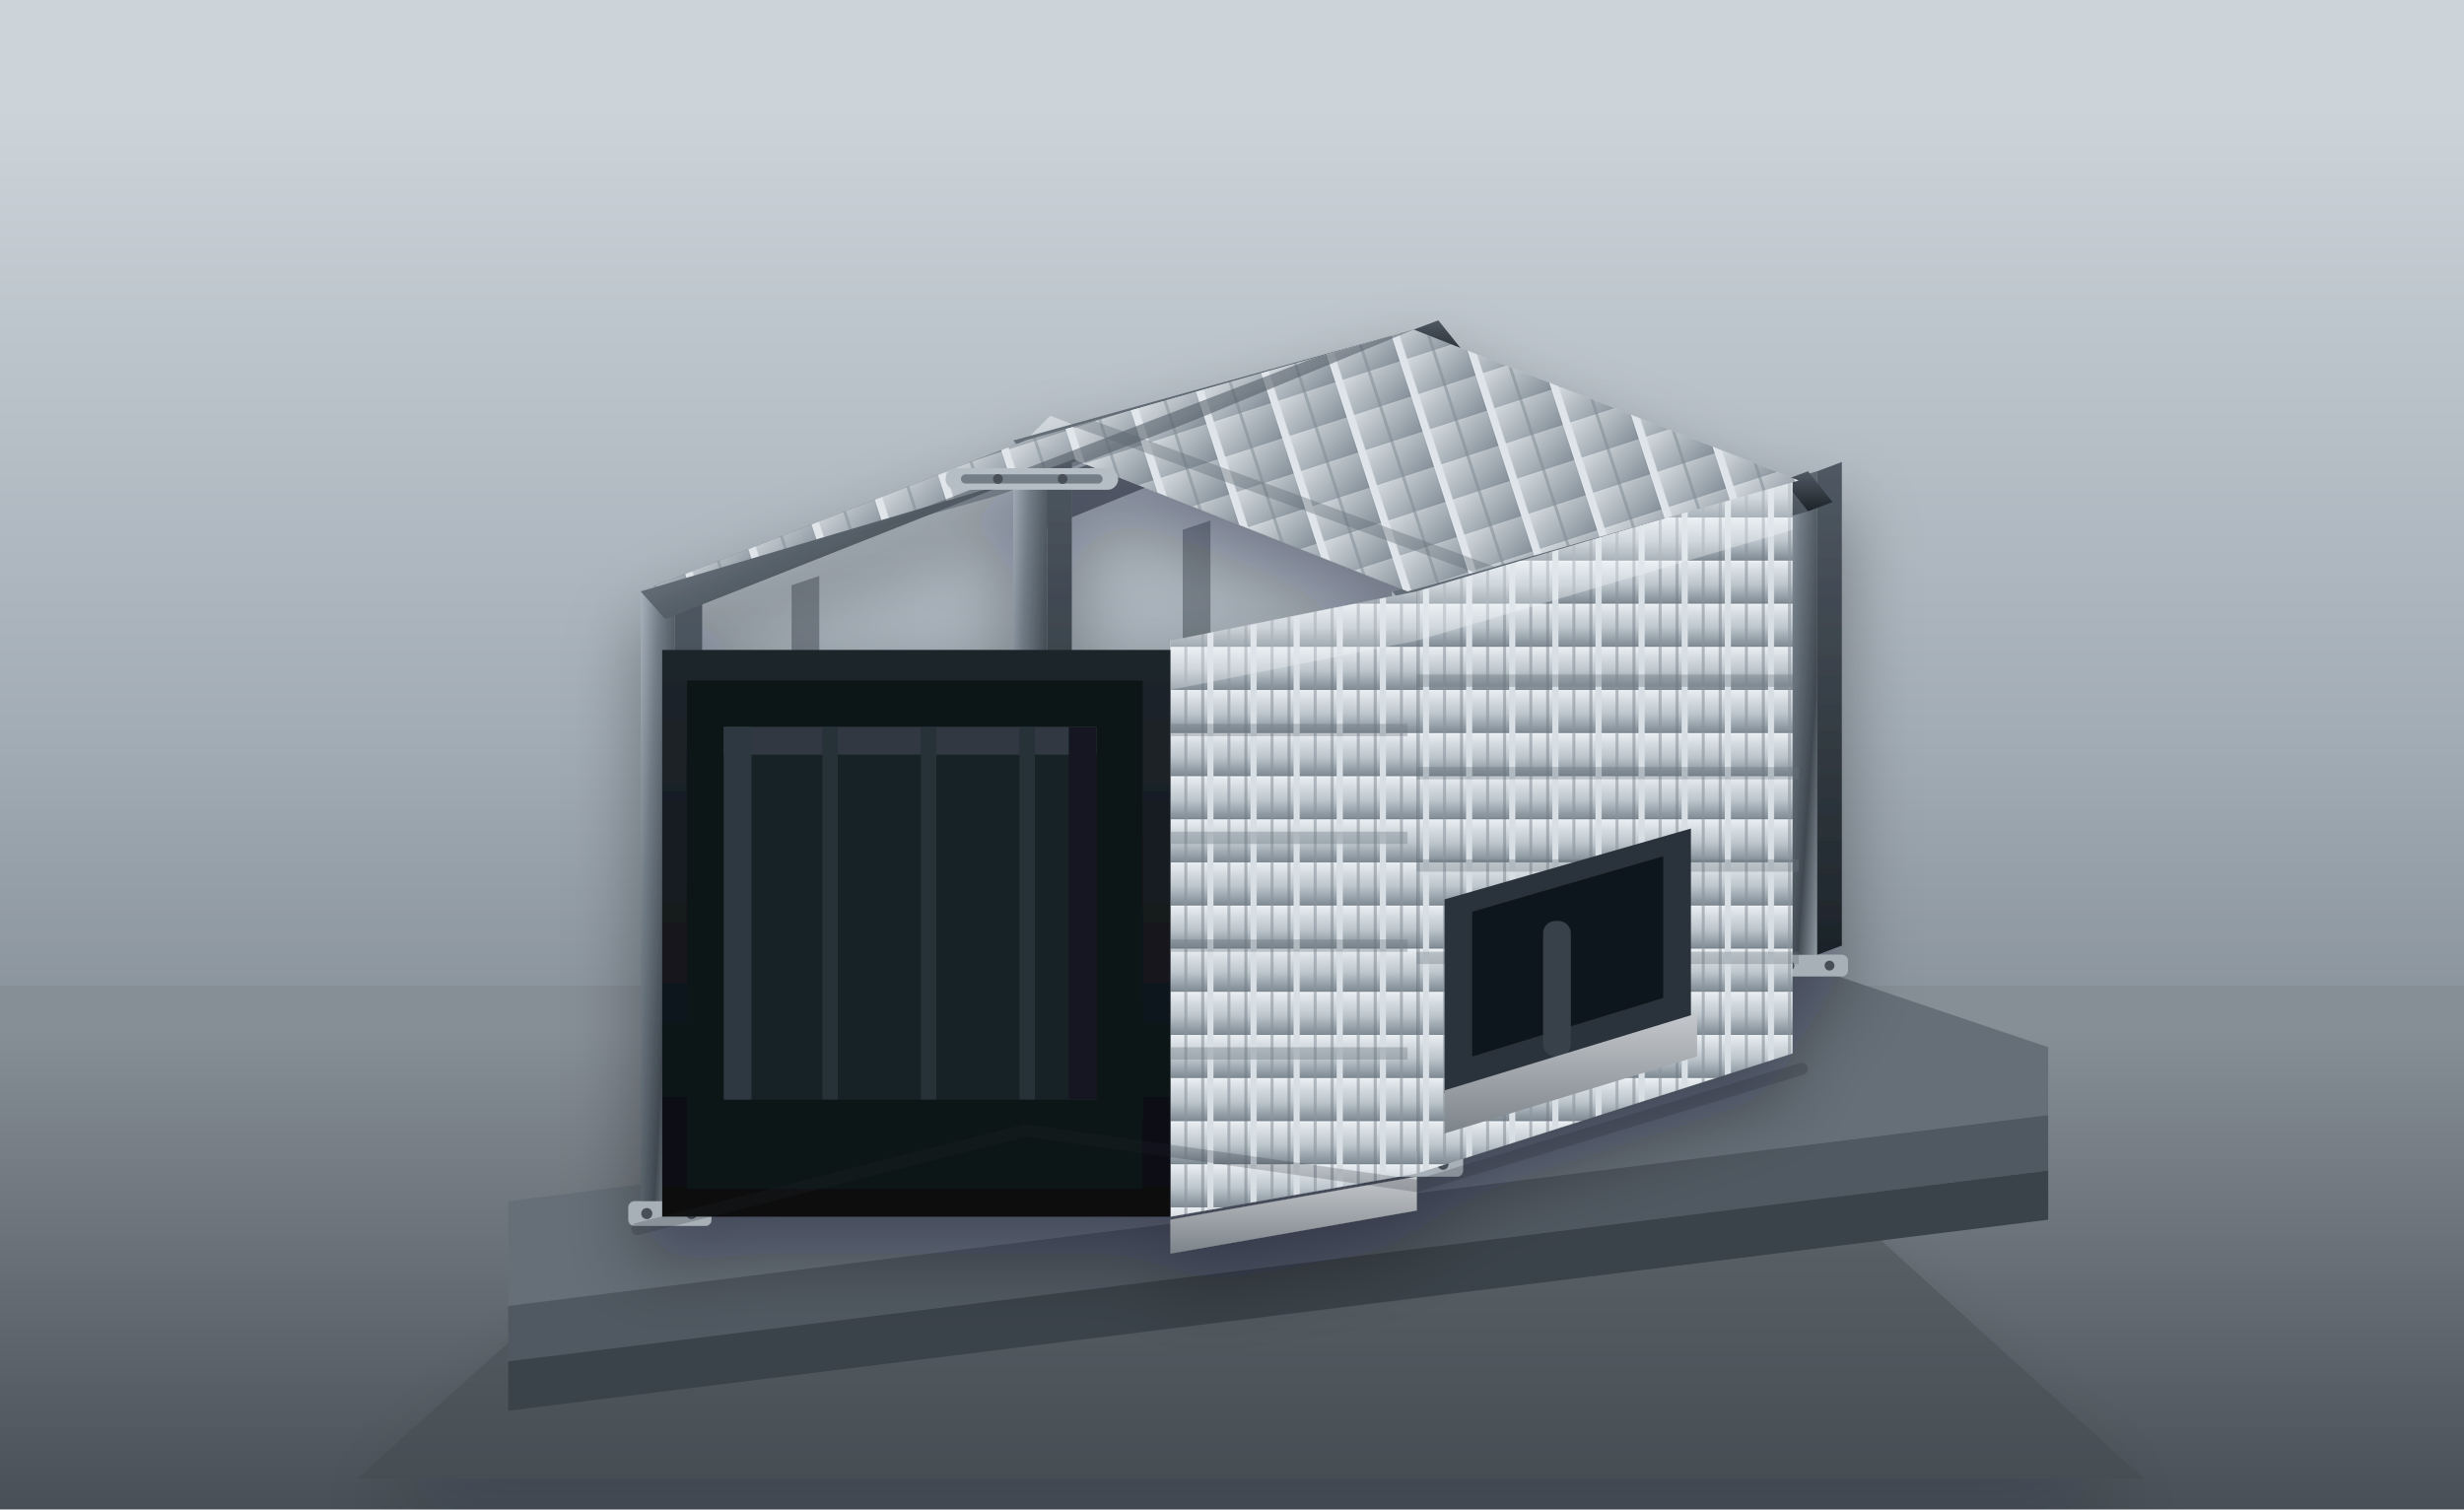
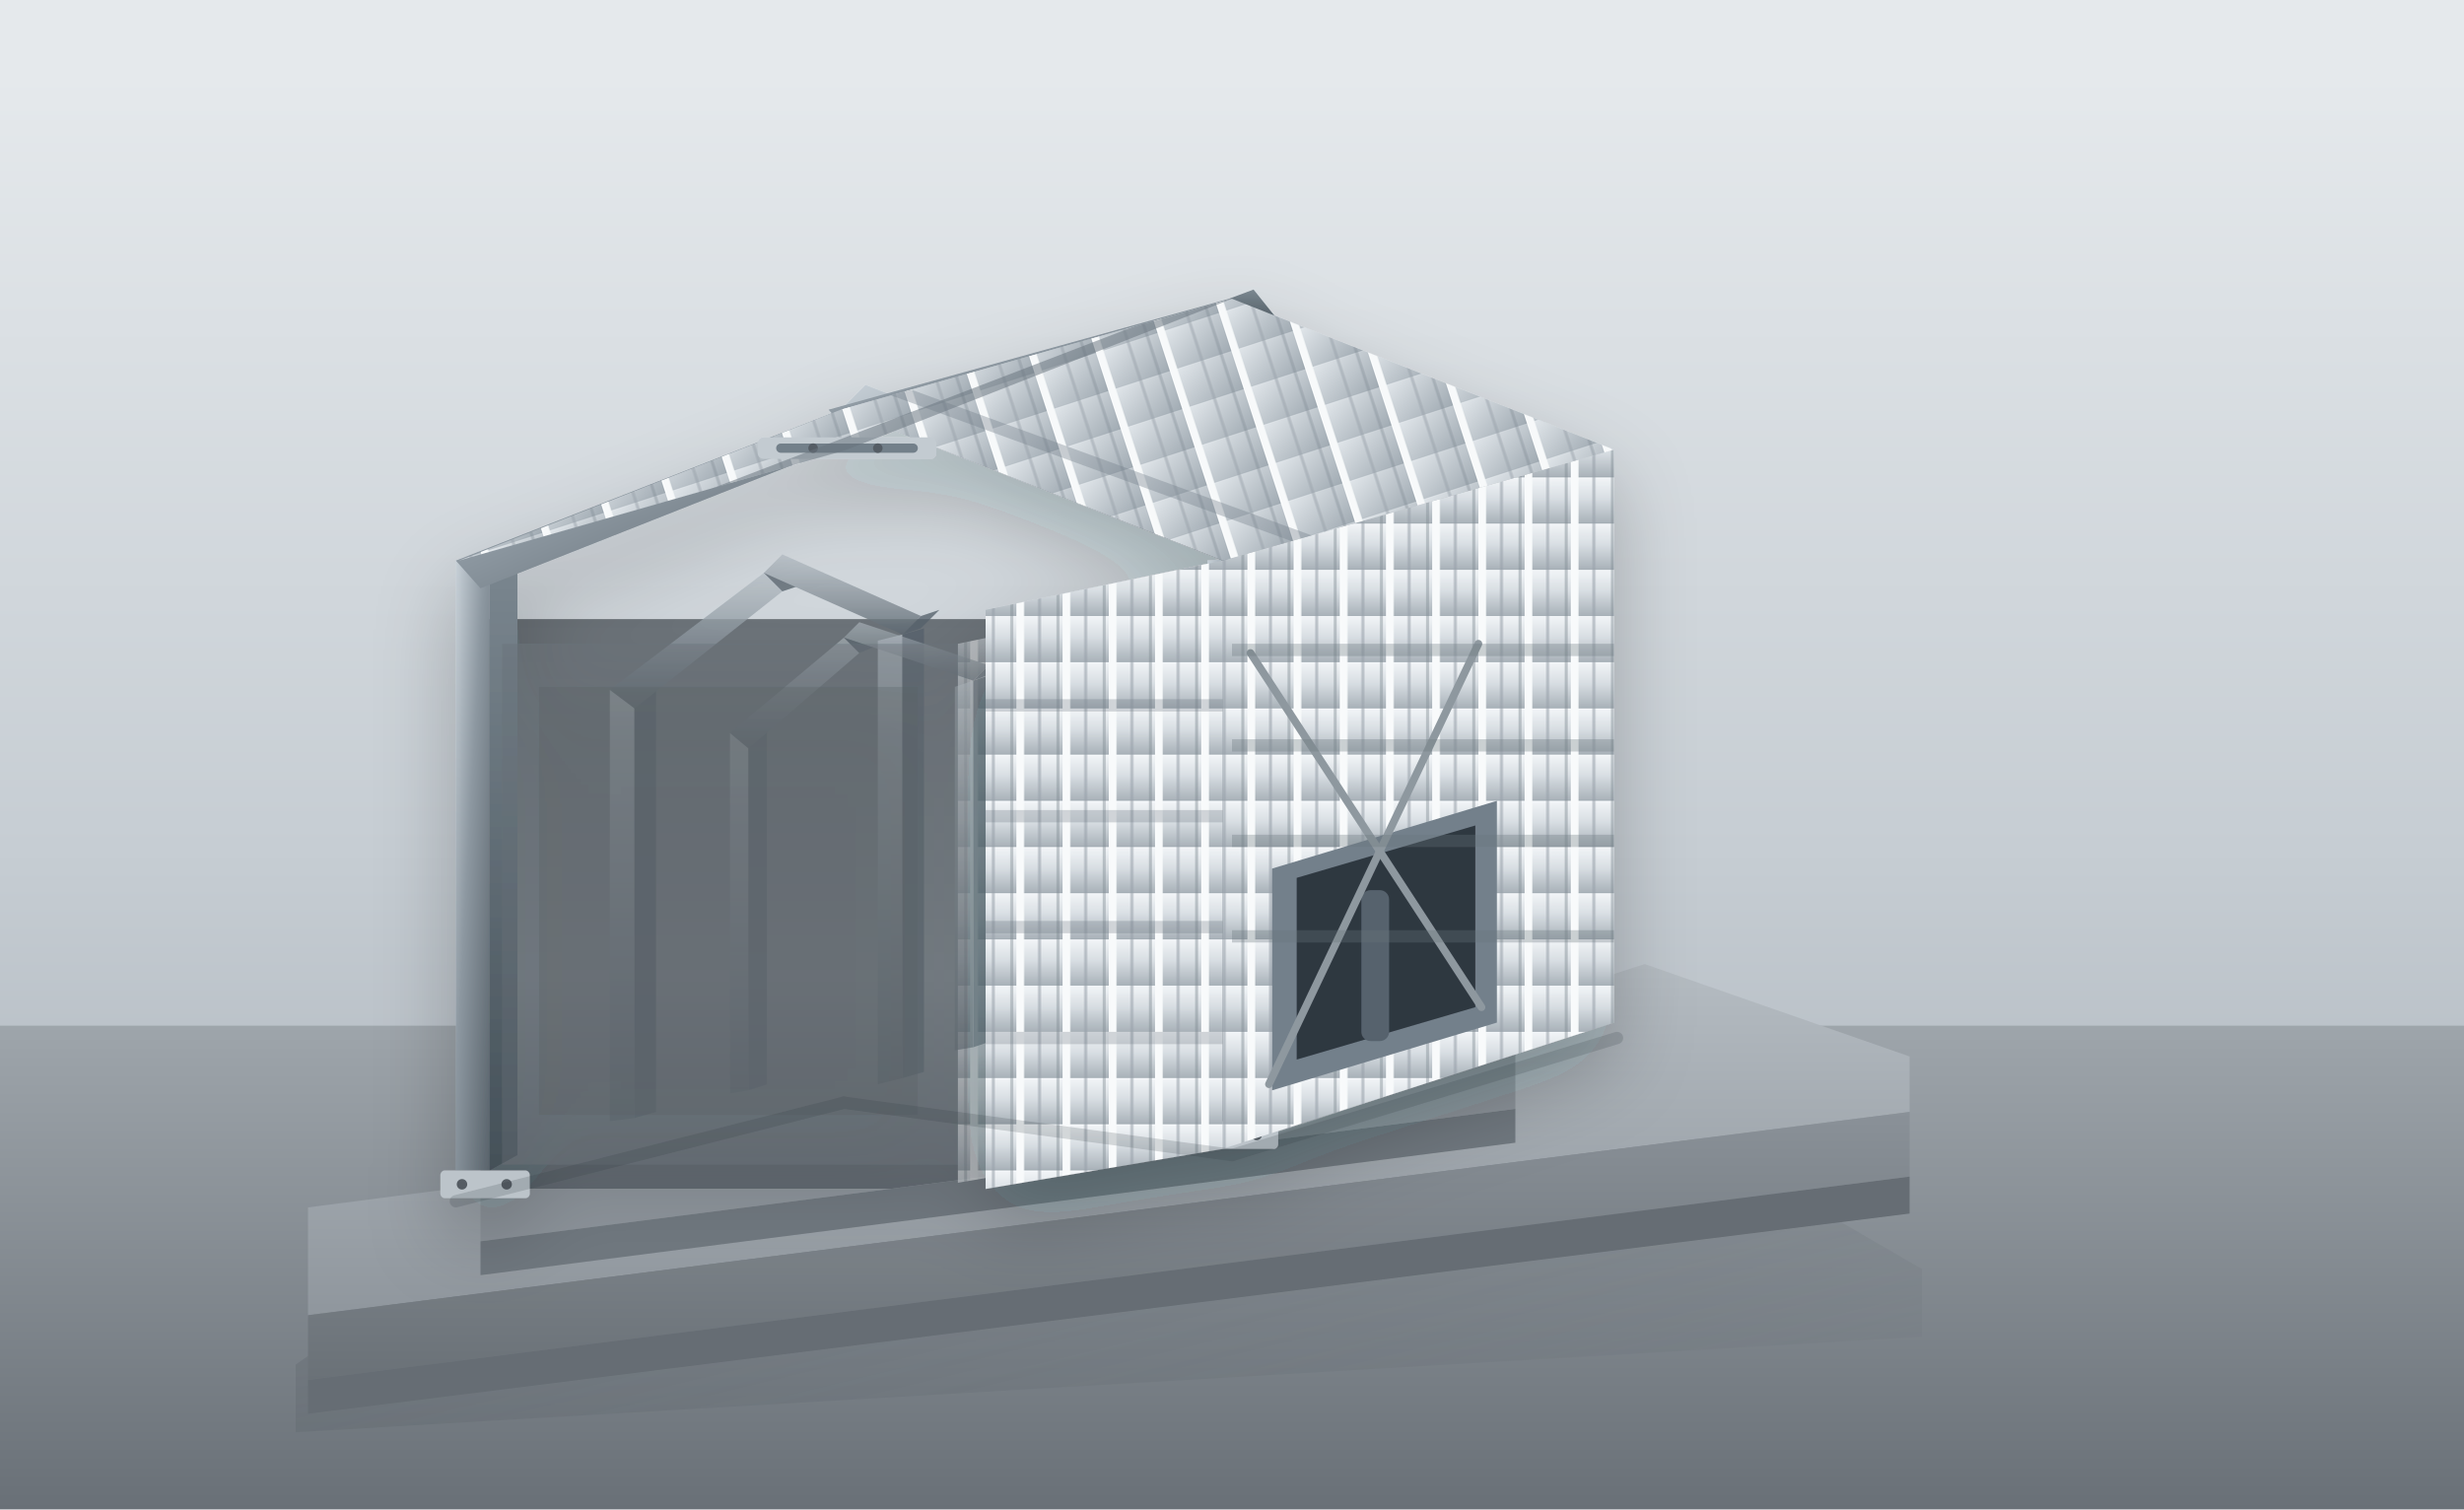
<svg xmlns="http://www.w3.org/2000/svg" width="1600" height="980" viewBox="0 0 1600 980" fill="none">
  <defs>
-     <linearGradient id="bg" x1="800" y1="70" x2="800" y2="980" gradientUnits="userSpaceOnUse">
-       <stop stop-color="#CCD3D9" />
-       <stop offset="0.45" stop-color="#A2ACB5" />
-       <stop offset="1" stop-color="#5D666F" />
+     <linearGradient id="sky" x1="800" y1="48" x2="800" y2="980" gradientUnits="userSpaceOnUse">
+       <stop stop-color="#E5E9EC" />
+       <stop offset="0.54" stop-color="#C6CDD3" />
+       <stop offset="1" stop-color="#A0A8B0" />
    </linearGradient>
-     <linearGradient id="floor" x1="800" y1="668" x2="800" y2="980" gradientUnits="userSpaceOnUse">
-       <stop stop-color="#868E96" />
-       <stop offset="1" stop-color="#484F56" />
+     <linearGradient id="ground" x1="800" y1="666" x2="800" y2="980" gradientUnits="userSpaceOnUse">
+       <stop stop-color="#9EA5AB" />
+       <stop offset="1" stop-color="#697077" />
    </linearGradient>
-     <linearGradient id="steelMain" x1="0" y1="0" x2="1" y2="1">
-       <stop stop-color="#A8B2BC" />
-       <stop offset="0.3" stop-color="#707B85" />
-       <stop offset="0.7" stop-color="#404850" />
-       <stop offset="1" stop-color="#939DA6" />
+     <linearGradient id="slabTop" x1="810" y1="646" x2="810" y2="906" gradientUnits="userSpaceOnUse">
+       <stop stop-color="#B5BCC2" />
+       <stop offset="1" stop-color="#8A9198" />
    </linearGradient>
-     <linearGradient id="steelDark" x1="0" y1="0" x2="0" y2="1">
-       <stop stop-color="#505963" />
-       <stop offset="1" stop-color="#1C2329" />
+     <linearGradient id="slabFace" x1="810" y1="742" x2="810" y2="938" gradientUnits="userSpaceOnUse">
+       <stop stop-color="#8A9198" />
+       <stop offset="1" stop-color="#666D73" />
    </linearGradient>
-     <linearGradient id="steelPlate" x1="0" y1="0" x2="1" y2="1">
-       <stop stop-color="#D7DDE2" />
-       <stop offset="0.45" stop-color="#8F98A1" />
-       <stop offset="1" stop-color="#5D666F" />
+     <linearGradient id="steelFace" x1="0" y1="0" x2="1" y2="1">
+       <stop stop-color="#C7D0D7" />
+       <stop offset="0.42" stop-color="#8D98A1" />
+       <stop offset="1" stop-color="#59636B" />
    </linearGradient>
-     <linearGradient id="panelFace" x1="0" y1="0" x2="0" y2="1">
-       <stop stop-color="#E9EEF1" />
-       <stop offset="0.55" stop-color="#BDC6CD" />
-       <stop offset="1" stop-color="#7E8993" />
+     <linearGradient id="steelSide" x1="0" y1="0" x2="0" y2="1">
+       <stop stop-color="#7B8790" />
+       <stop offset="1" stop-color="#445058" />
+     </linearGradient>
+     <linearGradient id="steelInner" x1="0" y1="0" x2="0" y2="1">
+       <stop stop-color="#B7C0C7" />
+       <stop offset="1" stop-color="#5C6770" />
+     </linearGradient>
+     <linearGradient id="panelLight" x1="0" y1="0" x2="0" y2="1">
+       <stop stop-color="#F2F5F7" />
+       <stop offset="0.45" stop-color="#D8DEE3" />
+       <stop offset="1" stop-color="#A8B1B8" />
    </linearGradient>
    <linearGradient id="panelShade" x1="0" y1="0" x2="1" y2="1">
-       <stop stop-color="#D6DCE1" />
-       <stop offset="1" stop-color="#808B95" />
+       <stop stop-color="#E4E9ED" />
+       <stop offset="1" stop-color="#A1ABB3" />
    </linearGradient>
-     <linearGradient id="concrete" x1="0" y1="0" x2="0" y2="1">
-       <stop stop-color="#C4C7CB" />
-       <stop offset="1" stop-color="#7C838A" />
+     <linearGradient id="opening" x1="595" y1="422" x2="595" y2="846" gradientUnits="userSpaceOnUse">
+       <stop stop-color="#6B7278" />
+       <stop offset="0.55" stop-color="#80878E" />
+       <stop offset="1" stop-color="#565E66" />
    </linearGradient>
-     <linearGradient id="opening" x1="0" y1="0" x2="0" y2="1">
-       <stop stop-color="#1F262C" />
-       <stop offset="1" stop-color="#080C10" />
+     <linearGradient id="shadowFill" x1="0" y1="0" x2="1" y2="1">
+       <stop stop-color="#4E565D" stop-opacity="0.34" />
+       <stop offset="1" stop-color="#4E565D" stop-opacity="0.02" />
    </linearGradient>
-     <pattern id="wallRibs" width="28" height="28" patternUnits="userSpaceOnUse">
-       <rect width="28" height="28" fill="url(#panelFace)" />
-       <rect x="0" y="0" width="4" height="28" fill="#D7DEE4" />
-       <rect x="13" y="0" width="2" height="28" fill="#8A949D" fill-opacity="0.55" />
-       <rect x="24" y="0" width="2" height="28" fill="#6C757E" fill-opacity="0.42" />
+     <pattern id="wallRibs" width="30" height="30" patternUnits="userSpaceOnUse">
+       <rect width="30" height="30" fill="url(#panelLight)" />
+       <rect x="0" width="5" height="30" fill="#F8FAFB" />
+       <rect x="14" width="2" height="30" fill="#97A1AA" fill-opacity="0.55" />
+       <rect x="26" width="2" height="30" fill="#7F8A93" fill-opacity="0.42" />
    </pattern>
-     <pattern id="roofRibs" width="44" height="24" patternUnits="userSpaceOnUse" patternTransform="rotate(-18)">
-       <rect width="44" height="24" fill="url(#panelShade)" />
-       <rect x="0" y="0" width="5" height="24" fill="#DDE3E8" />
-       <rect x="22" y="0" width="2" height="24" fill="#7B8791" fill-opacity="0.5" />
+     <pattern id="roofRibs" width="42" height="26" patternUnits="userSpaceOnUse" patternTransform="rotate(-18)">
+       <rect width="42" height="26" fill="url(#panelShade)" />
+       <rect width="5" height="26" fill="#F7F9FA" />
+       <rect x="21" width="2" height="26" fill="#97A1AA" fill-opacity="0.45" />
+       <rect x="34" width="2" height="26" fill="#7F8A93" fill-opacity="0.35" />
    </pattern>
-     <filter id="softShadow" x="-30%" y="-30%" width="160%" height="180%" color-interpolation-filters="sRGB">
-       <feDropShadow dx="0" dy="24" stdDeviation="24" flood-color="#0B1014" flood-opacity="0.35" />
-     </filter>
    <clipPath id="roofLeftClip">
-       <polygon points="424,384 666,286 918,214 676,314" />
+       <polygon points="418,384 666,286 920,214 670,312" />
    </clipPath>
    <clipPath id="roofRightClip">
-       <polygon points="666,286 914,384 1168,312 918,214" />
+       <polygon points="666,286 914,384 1168,312 920,214" />
    </clipPath>
-     <clipPath id="sideWallClip">
+     <clipPath id="wallSideClip">
      <polygon points="914,384 1168,312 1168,684 914,766" />
    </clipPath>
-     <clipPath id="frontWallRightClip">
+     <clipPath id="wallFrontClip">
      <polygon points="760,416 914,384 914,766 760,792" />
    </clipPath>
+     <filter id="drop" x="-30%" y="-30%" width="160%" height="180%" color-interpolation-filters="sRGB">
+       <feDropShadow dx="0" dy="24" stdDeviation="26" flood-color="#1C2329" flood-opacity="0.24" />
+     </filter>
  </defs>
-   <rect width="1600" height="980" fill="url(#bg)" />
-   <rect y="640" width="1600" height="340" fill="url(#floor)" />
-   <polygon points="232,960 474,742 1114,708 1392,960" fill="#3D444B" opacity="0.42" filter="url(#softShadow)" />
-   <polygon points="330,780 942,702 1170,626 1330,680 1330,724 330,848" fill="#666F78" />
-   <polygon points="330,848 1330,724 1330,760 330,884" fill="#505861" />
-   <polygon points="330,884 1330,760 1330,792 330,916" fill="#3B434A" />
-   <g opacity="0.52">
-     <polygon points="676,314 918,214 918,246 676,344" fill="url(#steelDark)" />
-     <polygon points="514,380 514,726 532,722 532,374" fill="url(#steelDark)" />
-     <polygon points="768,344 768,688 786,682 786,338" fill="url(#steelDark)" />
-     <polygon points="1020,306 1020,646 1038,640 1038,300" fill="url(#steelDark)" />
-   </g>
-   <g filter="url(#softShadow)">
-     <polygon points="416,384 438,384 438,780 416,780" fill="url(#steelMain)" />
-     <polygon points="438,384 456,378 456,770 438,780" fill="url(#steelDark)" />
-     <rect x="408" y="780" width="54" height="16" rx="4" fill="#A8B0B7" />
-     <circle cx="420" cy="788" r="3.6" fill="#485058" />
-     <circle cx="449" cy="788" r="3.6" fill="#485058" />
-     <polygon points="904,384 926,382 926,748 904,752" fill="url(#steelMain)" />
-     <polygon points="926,382 944,376 944,742 926,748" fill="url(#steelDark)" />
-     <rect x="896" y="748" width="54" height="16" rx="4" fill="#A8B0B7" />
-     <circle cx="908" cy="756" r="3.6" fill="#485058" />
-     <circle cx="937" cy="756" r="3.6" fill="#485058" />
-     <polygon points="658,286 680,282 680,666 658,670" fill="url(#steelMain)" />
-     <polygon points="680,282 696,278 696,660 680,666" fill="url(#steelDark)" />
-     <rect x="650" y="666" width="52" height="15" rx="4" fill="#A8B0B7" />
-     <circle cx="662" cy="673" r="3.4" fill="#485058" />
-     <circle cx="689" cy="673" r="3.4" fill="#485058" />
-     <polygon points="1158,312 1180,306 1180,620 1158,626" fill="url(#steelMain)" />
-     <polygon points="1180,306 1196,300 1196,614 1180,620" fill="url(#steelDark)" />
-     <rect x="1150" y="620" width="50" height="14" rx="4" fill="#A8B0B7" />
-     <circle cx="1162" cy="627" r="3.2" fill="#485058" />
-     <circle cx="1188" cy="627" r="3.2" fill="#485058" />
-     <polygon points="416,384 666,286 680,304 432,402" fill="url(#steelMain)" />
-     <polygon points="666,286 684,280 698,298 680,304" fill="url(#steelDark)" />
-     <polygon points="666,286 914,384 928,366 682,270" fill="url(#steelPlate)" />
-     <polygon points="914,384 930,378 944,360 928,366" fill="url(#steelDark)" />
-     <polygon points="658,286 918,214 934,234 676,306" fill="url(#steelMain)" />
-     <polygon points="918,214 934,208 950,228 934,234" fill="url(#steelDark)" />
-     <polygon points="904,384 1158,312 1174,332 922,404" fill="url(#steelMain)" />
-     <polygon points="1158,312 1174,306 1190,326 1174,332" fill="url(#steelDark)" />
-     <polygon points="462,468 524,444 532,454 470,478" fill="url(#steelDark)" />
-     <polygon points="930,450 1004,428 1012,438 938,460" fill="url(#steelDark)" />
-     <polygon points="920,384 1164,312 1164,684 920,762" fill="url(#wallRibs)" />
-     <polygon points="920,384 1164,312 1164,344 920,416" fill="#F0F4F7" opacity="0.38" />
-     <polygon points="760,416 920,384 920,762 760,790" fill="url(#wallRibs)" />
-     <polygon points="760,416 920,384 920,416 760,448" fill="#EEF2F5" opacity="0.32" />
-     <polygon points="416,384 666,286 918,214 666,310" fill="url(#roofRibs)" />
-     <polygon points="666,286 914,384 1168,312 918,214" fill="url(#roofRibs)" />
-     <polygon points="416,384 666,286 918,214 666,310" fill="#FFFFFF" opacity="0.06" />
-     <polygon points="666,286 914,384 1168,312 918,214" fill="#FFFFFF" opacity="0.04" />
-     <polygon points="430,422 760,422 760,790 430,790" fill="url(#opening)" />
-     <polygon points="446,442 742,442 742,772 446,772" fill="#0E1317" />
-     <rect x="470" y="472" width="242" height="242" fill="#182026" />
-     <rect x="470" y="472" width="242" height="18" fill="#303942" />
-     <rect x="470" y="472" width="18" height="242" fill="#2E3740" />
-     <rect x="694" y="472" width="18" height="242" fill="#131920" />
-     <rect x="534" y="472" width="10" height="242" fill="#263038" />
-     <rect x="598" y="472" width="10" height="242" fill="#263038" />
-     <rect x="662" y="472" width="10" height="242" fill="#263038" />
-     <g clip-path="url(#roofLeftClip)" opacity="0.56">
-       <rect x="444" y="334" width="530" height="10" transform="rotate(-21 444 334)" fill="#505A64" />
-       <rect x="474" y="378" width="520" height="10" transform="rotate(-21 474 378)" fill="#505A64" />
-       <rect x="504" y="422" width="510" height="10" transform="rotate(-21 504 422)" fill="#505A64" />
-       <rect x="534" y="466" width="500" height="10" transform="rotate(-21 534 466)" fill="#505A64" />
+   <rect width="1600" height="980" fill="url(#sky)" />
+   <rect y="666" width="1600" height="314" fill="url(#ground)" />
+   <g transform="translate(-120 -20)">
+     <polygon points="312,906 544,748 1116,698 1368,844 1368,888 312,950" fill="url(#shadowFill)" />
+     <polygon points="320,804 952,722 1188,646 1360,706 1360,742 320,874" fill="url(#slabTop)" />
+     <polygon points="320,874 1360,742 1360,784 320,916" fill="url(#slabFace)" />
+     <polygon points="320,916 1360,784 1360,808 320,938" fill="#666D74" />
+     <polygon points="432,422 760,422 760,792 432,792" fill="url(#opening)" />
+     <polygon points="432,792 760,792 918,766 1104,704 1104,740 432,826" fill="#8C939A" />
+     <polygon points="432,826 1104,740 1104,762 432,848" fill="#70787F" />
+     <polygon points="742,438 906,404 906,760 742,788" fill="url(#wallRibs)" opacity="0.54" />
+     <g opacity="0.78">
+       <polygon points="516,468 532,464 532,746 516,748" fill="url(#steelInner)" />
+       <polygon points="532,464 546,460 546,742 532,746" fill="#56626C" />
+       <polygon points="690,436 706,432 706,720 690,724" fill="url(#steelInner)" />
+       <polygon points="706,432 720,428 720,716 706,720" fill="#56626C" />
+       <polygon points="516,468 616,392 628,404 532,480" fill="url(#steelInner)" />
+       <polygon points="616,392 628,388 640,400 628,404" fill="#56626C" />
+       <polygon points="616,392 706,432 718,420 628,380" fill="url(#steelInner)" />
+       <polygon points="706,432 718,428 730,416 718,420" fill="#56626C" />
+     </g>
+     <g opacity="0.56">
+       <polygon points="594,496 606,492 606,728 594,730" fill="url(#steelInner)" />
+       <polygon points="606,492 618,488 618,724 606,728" fill="#56626C" />
+       <polygon points="740,466 752,462 752,700 740,702" fill="url(#steelInner)" />
+       <polygon points="752,462 764,458 764,696 752,700" fill="#56626C" />
+       <polygon points="594,496 668,434 678,444 606,506" fill="url(#steelInner)" />
+       <polygon points="668,434 678,430 688,440 678,444" fill="#56626C" />
+       <polygon points="668,434 752,462 762,452 678,424" fill="url(#steelInner)" />
+       <polygon points="752,462 762,458 772,448 762,452" fill="#56626C" />
+     </g>
+     <g filter="url(#drop)">
+       <polygon points="416,384 438,384 438,780 416,780" fill="url(#steelFace)" />
+       <polygon points="438,384 456,378 456,770 438,780" fill="url(#steelSide)" />
+       <rect x="406" y="780" width="58" height="18" rx="3" fill="#BCC4CA" />
+       <circle cx="420" cy="789" r="3.4" fill="#545C63" />
+       <circle cx="449" cy="789" r="3.4" fill="#545C63" />
+       <polygon points="904,384 926,382 926,748 904,752" fill="url(#steelFace)" />
+       <polygon points="926,382 944,376 944,742 926,748" fill="url(#steelSide)" />
+       <rect x="894" y="748" width="56" height="18" rx="3" fill="#BCC4CA" />
+       <circle cx="908" cy="757" r="3.4" fill="#545C63" />
+       <circle cx="936" cy="757" r="3.4" fill="#545C63" />
+       <polygon points="416,384 666,286 680,304 432,402" fill="url(#steelFace)" />
+       <polygon points="666,286 680,280 694,298 680,304" fill="url(#steelSide)" />
+       <polygon points="666,286 914,384 928,366 682,270" fill="url(#steelFace)" />
+       <polygon points="914,384 928,378 942,360 928,366" fill="url(#steelSide)" />
+       <polygon points="658,286 918,214 934,234 676,306" fill="url(#steelFace)" />
+       <polygon points="918,214 934,208 950,228 934,234" fill="url(#steelSide)" />
+       <polygon points="760,416 914,384 914,766 760,792" fill="url(#wallRibs)" />
+       <polygon points="914,384 1168,312 1168,684 914,766" fill="url(#wallRibs)" />
+       <polygon points="418,384 666,286 920,214 670,312" fill="url(#roofRibs)" />
+       <polygon points="666,286 914,384 1168,312 920,214" fill="url(#roofRibs)" />
+       <polygon points="446,438 742,438 742,776 446,776" fill="#676F76" opacity="0.38" />
+       <polygon points="470,466 716,466 716,744 470,744" fill="#555D65" opacity="0.32" />
+       <polygon points="946,584 1092,540 1092,684 946,728" fill="#73808B" />
+       <polygon points="962,590 1078,556 1078,674 962,708" fill="#2F3841" />
+       <rect x="1004" y="598" width="18" height="98" rx="6" fill="#56626D" />
+       <path d="M932 444L1082 674" stroke="#8E989F" stroke-width="5" stroke-linecap="round" />
+       <path d="M1080 438L944 724" stroke="#8E989F" stroke-width="5" stroke-linecap="round" />
+       <rect x="612" y="304" width="116" height="14" rx="4" fill="#C3CBD1" />
+       <rect x="624" y="308" width="92" height="6" rx="3" fill="#73808A" />
+       <circle cx="648" cy="311" r="3.1" fill="#555D65" />
+       <circle cx="690" cy="311" r="3.1" fill="#555D65" />
+     </g>
+     <g clip-path="url(#roofLeftClip)" opacity="0.52">
+       <rect x="446" y="336" width="526" height="8" transform="rotate(-21 446 336)" fill="#68737D" />
+       <rect x="476" y="378" width="514" height="8" transform="rotate(-21 476 378)" fill="#68737D" />
+       <rect x="506" y="420" width="502" height="8" transform="rotate(-21 506 420)" fill="#68737D" />
+       <rect x="536" y="462" width="490" height="8" transform="rotate(-21 536 462)" fill="#68737D" />
    </g>
    <g clip-path="url(#roofRightClip)" opacity="0.36">
-       <rect x="652" y="252" width="560" height="8" transform="rotate(20 652 252)" fill="#5B6670" />
-       <rect x="642" y="312" width="560" height="8" transform="rotate(20 642 312)" fill="#5B6670" />
-       <rect x="632" y="372" width="560" height="8" transform="rotate(20 632 372)" fill="#5B6670" />
-       <rect x="622" y="432" width="560" height="8" transform="rotate(20 622 432)" fill="#5B6670" />
+       <rect x="654" y="252" width="560" height="8" transform="rotate(20 654 252)" fill="#727E88" />
+       <rect x="644" y="312" width="560" height="8" transform="rotate(20 644 312)" fill="#727E88" />
+       <rect x="634" y="372" width="560" height="8" transform="rotate(20 634 372)" fill="#727E88" />
+       <rect x="624" y="432" width="560" height="8" transform="rotate(20 624 432)" fill="#727E88" />
    </g>
-     <g clip-path="url(#sideWallClip)" opacity="0.34">
-       <rect x="920" y="438" width="260" height="8" fill="#66717A" />
-       <rect x="920" y="498" width="260" height="8" fill="#66717A" />
-       <rect x="920" y="558" width="260" height="8" fill="#66717A" />
-       <rect x="920" y="618" width="260" height="8" fill="#66717A" />
+     <g clip-path="url(#wallSideClip)" opacity="0.32">
+       <rect x="920" y="438" width="262" height="8" fill="#69747C" />
+       <rect x="920" y="500" width="262" height="8" fill="#69747C" />
+       <rect x="920" y="562" width="262" height="8" fill="#69747C" />
+       <rect x="920" y="624" width="262" height="8" fill="#69747C" />
    </g>
-     <g clip-path="url(#frontWallRightClip)" opacity="0.34">
-       <rect x="760" y="470" width="156" height="8" fill="#66717A" />
-       <rect x="760" y="540" width="156" height="8" fill="#66717A" />
-       <rect x="760" y="610" width="156" height="8" fill="#66717A" />
-       <rect x="760" y="680" width="156" height="8" fill="#66717A" />
+     <g clip-path="url(#wallFrontClip)" opacity="0.28">
+       <rect x="760" y="474" width="158" height="8" fill="#69747C" />
+       <rect x="760" y="546" width="158" height="8" fill="#69747C" />
+       <rect x="760" y="618" width="158" height="8" fill="#69747C" />
+       <rect x="760" y="690" width="158" height="8" fill="#69747C" />
    </g>
-     <polygon points="938,584 1098,538 1098,660 938,710" fill="#2A323A" />
-     <polygon points="956,592 1080,556 1080,648 956,686" fill="#11161A" />
-     <rect x="1002" y="598" width="18" height="88" rx="8" fill="#38414A" />
-     <polygon points="938,708 1102,658 1102,686 938,736" fill="url(#concrete)" />
-     <polygon points="760,792 920,764 920,786 760,814" fill="url(#concrete)" />
-     <rect x="614" y="304" width="112" height="14" rx="7" fill="#B5BDC5" />
-     <rect x="624" y="308" width="92" height="6" rx="3" fill="#737E87" />
-     <circle cx="648" cy="311" r="3.2" fill="#495057" />
-     <circle cx="690" cy="311" r="3.2" fill="#495057" />
-   </g>
-   <g opacity="0.22">
-     <path d="M414 798L666 734" stroke="#20262C" stroke-width="8" stroke-linecap="round" />
-     <path d="M920 770L1170 694" stroke="#20262C" stroke-width="8" stroke-linecap="round" />
-     <path d="M666 734L920 770" stroke="#20262C" stroke-width="8" stroke-linecap="round" />
+     <g opacity="0.18">
+       <path d="M416 800L668 736" stroke="#2D353C" stroke-width="8" stroke-linecap="round" />
+       <path d="M920 770L1170 694" stroke="#2D353C" stroke-width="8" stroke-linecap="round" />
+       <path d="M668 736L920 770" stroke="#2D353C" stroke-width="8" stroke-linecap="round" />
+     </g>
  </g>
</svg>
